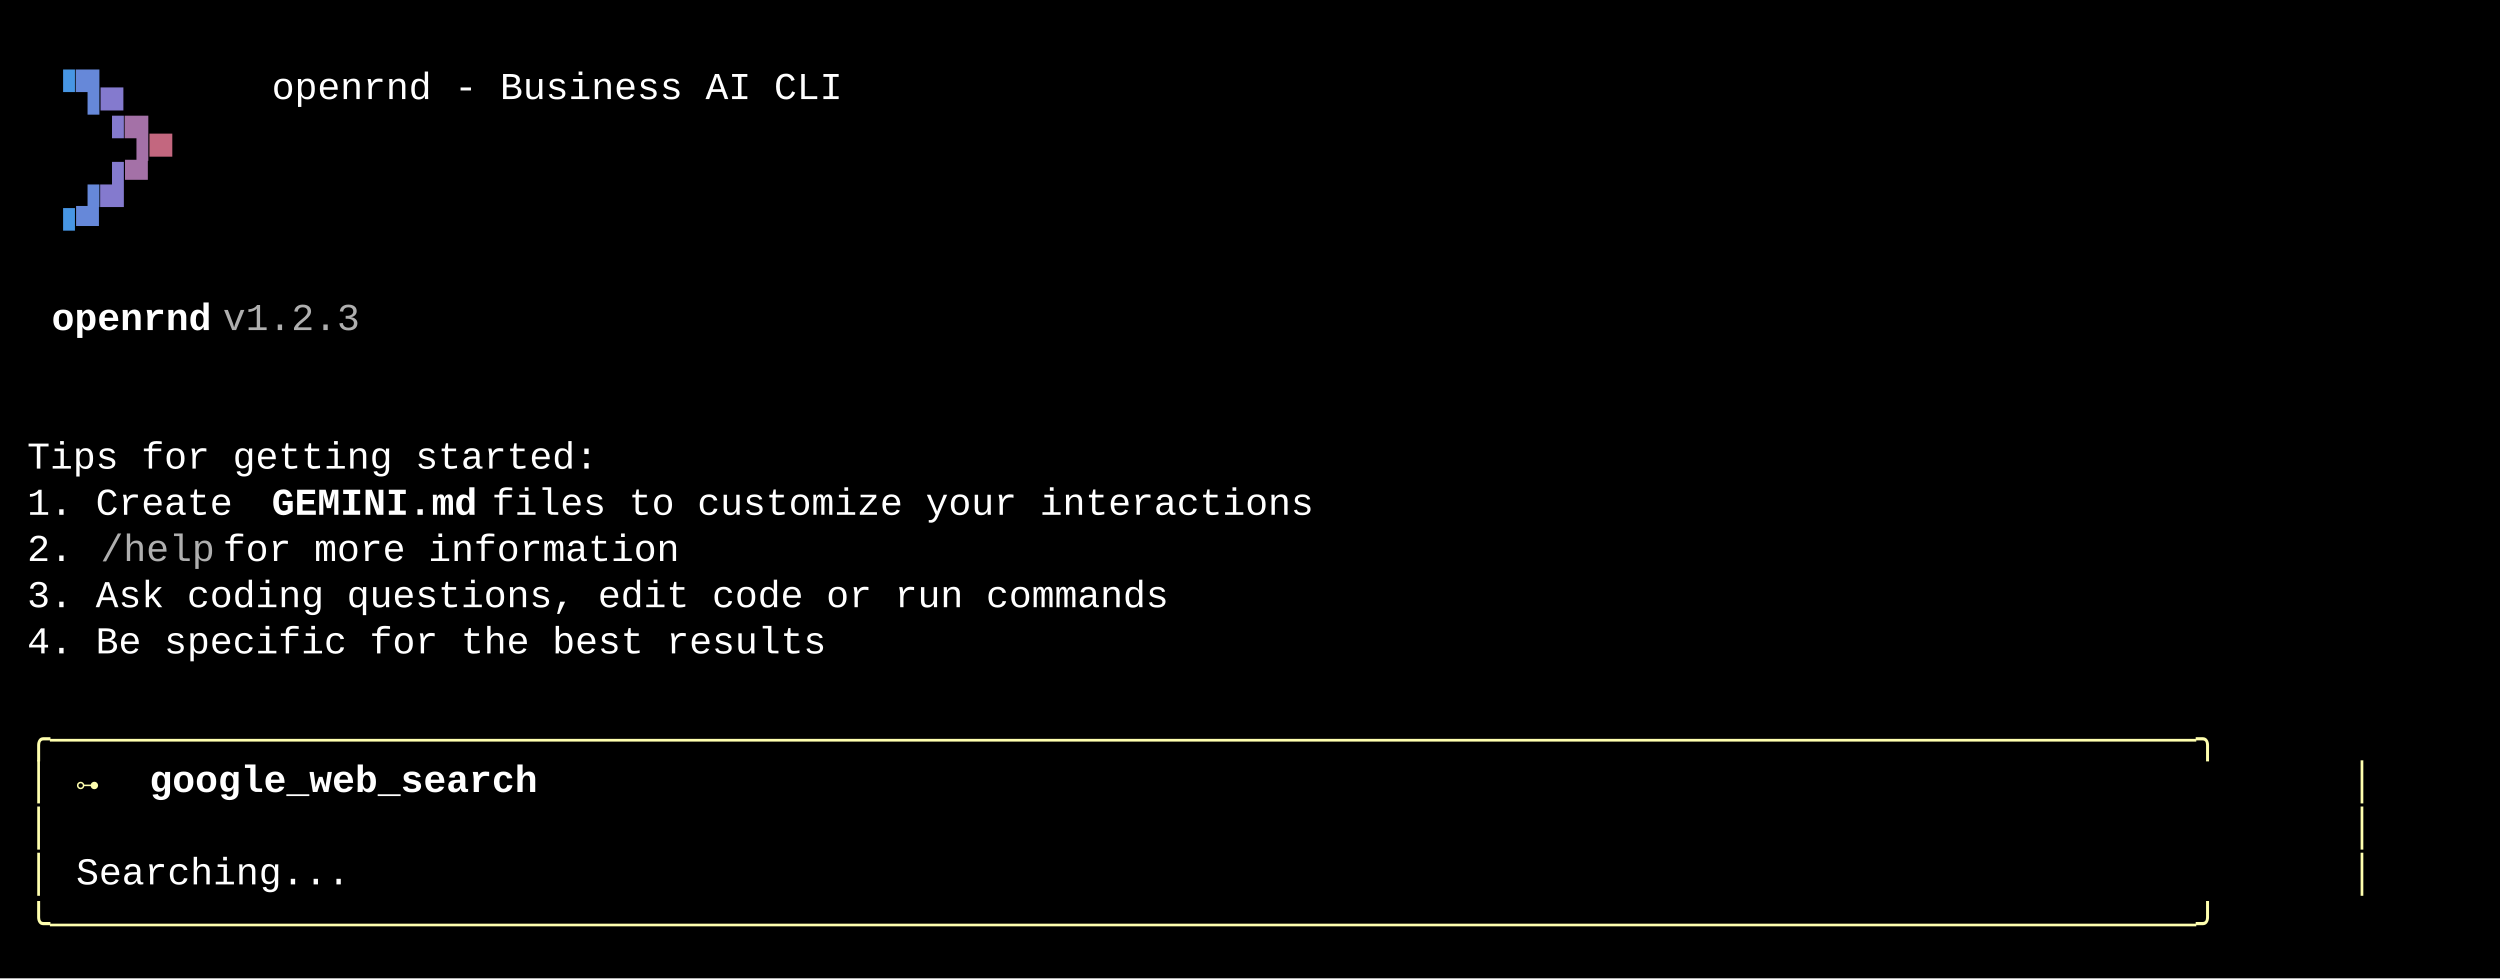
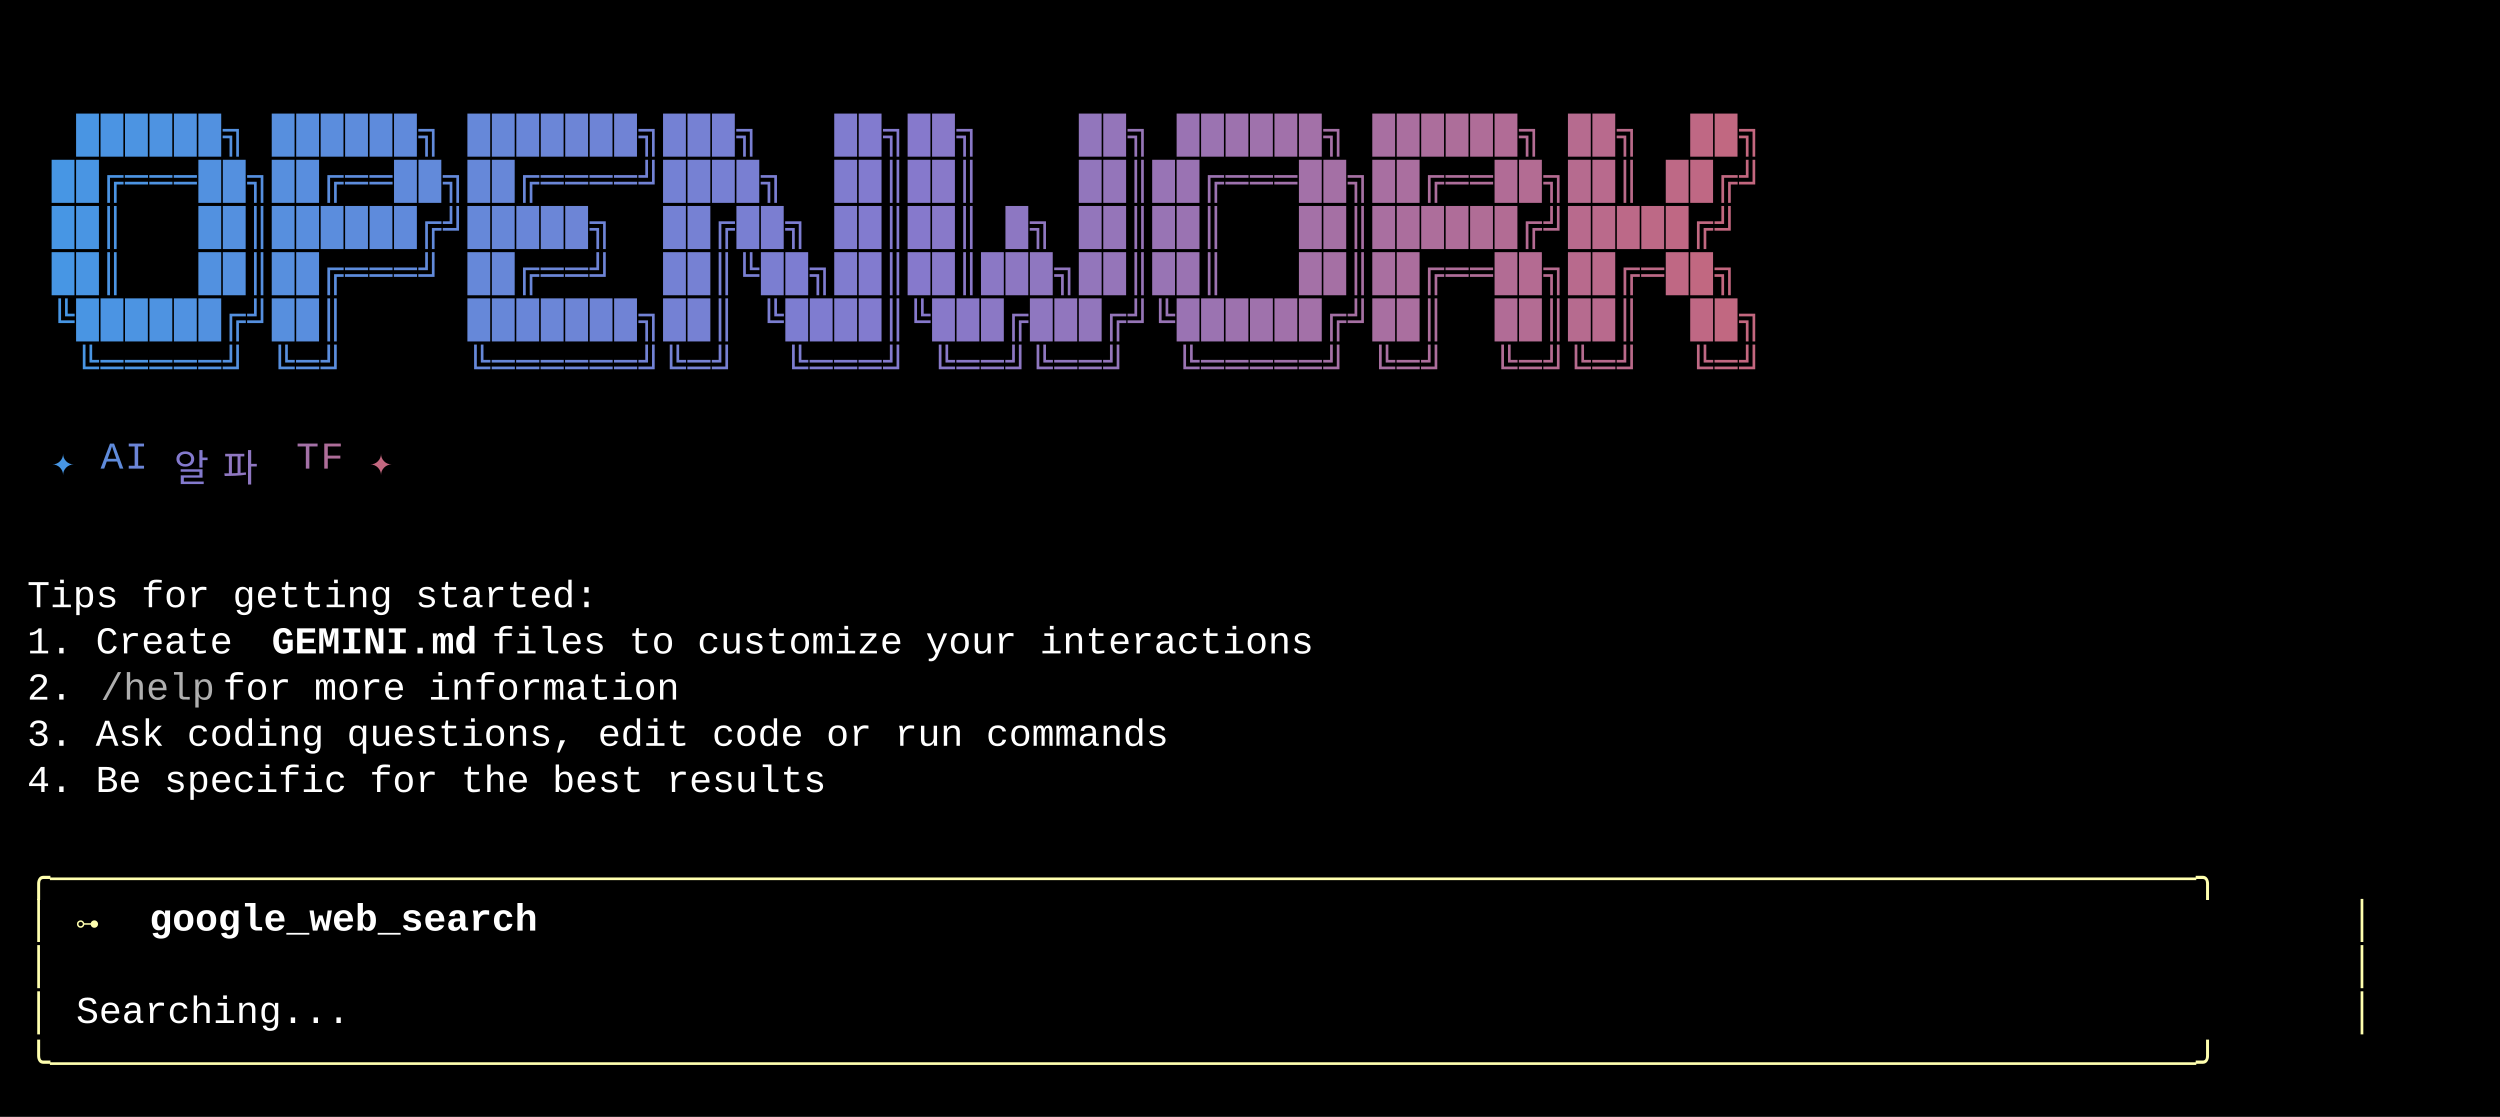
- <svg xmlns="http://www.w3.org/2000/svg" width="920" height="360" viewBox="0 0 920 360">
+ <svg xmlns="http://www.w3.org/2000/svg" width="920" height="411" viewBox="0 0 920 411">
  <style>
    text { font-family: Consolas, "Courier New", monospace; font-size: 14px; dominant-baseline: text-before-edge; white-space: pre; }
  </style>
-   <rect width="920" height="360" fill="#000000" />
+   <rect width="920" height="411" fill="#000000" />
  <g transform="translate(10, 10)">
-     <text x="9" y="19" fill="#4796e4" textLength="9" lengthAdjust="spacingAndGlyphs">▝</text>
-     <text x="18" y="19" fill="#6688d9" textLength="9" lengthAdjust="spacingAndGlyphs">▜</text>
-     <text x="27" y="19" fill="#847ace" textLength="9" lengthAdjust="spacingAndGlyphs">▄</text>
-     <text x="90" y="19" fill="#ffffff" textLength="225" lengthAdjust="spacingAndGlyphs">openrnd - Business AI CLI</text>
-     <text x="27" y="36" fill="#847ace" textLength="9" lengthAdjust="spacingAndGlyphs">▝</text>
-     <text x="36" y="36" fill="#a471a7" textLength="9" lengthAdjust="spacingAndGlyphs">▜</text>
-     <text x="45" y="36" fill="#c3677f" textLength="9" lengthAdjust="spacingAndGlyphs">▄</text>
-     <text x="18" y="53" fill="#6688d9" textLength="9" lengthAdjust="spacingAndGlyphs">▗</text>
-     <text x="27" y="53" fill="#847ace" textLength="9" lengthAdjust="spacingAndGlyphs">▟</text>
-     <text x="36" y="53" fill="#a471a7" textLength="9" lengthAdjust="spacingAndGlyphs">▀</text>
-     <text x="9" y="70" fill="#4796e4" textLength="9" lengthAdjust="spacingAndGlyphs">▝</text>
-     <text x="18" y="70" fill="#6688d9" textLength="9" lengthAdjust="spacingAndGlyphs">▀</text>
-     <text x="9" y="104" fill="#ffffff" textLength="63" lengthAdjust="spacingAndGlyphs" font-weight="bold">openrnd</text>
-     <text x="72" y="104" fill="#afafaf" textLength="63" lengthAdjust="spacingAndGlyphs"> v1.2.3</text>
-     <text x="0" y="155" fill="#ffffff" textLength="225" lengthAdjust="spacingAndGlyphs">Tips for getting started:</text>
-     <text x="0" y="172" fill="#ffffff" textLength="90" lengthAdjust="spacingAndGlyphs">1. Create </text>
-     <text x="90" y="172" fill="#ffffff" textLength="81" lengthAdjust="spacingAndGlyphs" font-weight="bold">GEMINI.md</text>
-     <text x="171" y="172" fill="#ffffff" textLength="333" lengthAdjust="spacingAndGlyphs"> files to customize your interactions</text>
-     <text x="0" y="189" fill="#ffffff" textLength="27" lengthAdjust="spacingAndGlyphs">2. </text>
-     <text x="27" y="189" fill="#afafaf" textLength="45" lengthAdjust="spacingAndGlyphs">/help</text>
-     <text x="72" y="189" fill="#ffffff" textLength="189" lengthAdjust="spacingAndGlyphs"> for more information</text>
-     <text x="0" y="206" fill="#ffffff" textLength="450" lengthAdjust="spacingAndGlyphs">3. Ask coding questions, edit code or run commands</text>
-     <text x="0" y="223" fill="#ffffff" textLength="315" lengthAdjust="spacingAndGlyphs">4. Be specific for the best results</text>
-     <text x="0" y="257" fill="#ffffaf" textLength="864" lengthAdjust="spacingAndGlyphs">╭──────────────────────────────────────────────────────────────────────────────────────────────╮</text>
-     <text x="0" y="274" fill="#ffffaf" textLength="9" lengthAdjust="spacingAndGlyphs">│</text>
-     <text x="18" y="274" fill="#ffffaf" textLength="9" lengthAdjust="spacingAndGlyphs">⊶</text>
-     <text x="45" y="274" fill="#ffffff" textLength="153" lengthAdjust="spacingAndGlyphs" font-weight="bold">google_web_search</text>
-     <text x="855" y="274" fill="#ffffaf" textLength="9" lengthAdjust="spacingAndGlyphs">│</text>
-     <text x="0" y="291" fill="#ffffaf" textLength="9" lengthAdjust="spacingAndGlyphs">│</text>
-     <text x="855" y="291" fill="#ffffaf" textLength="9" lengthAdjust="spacingAndGlyphs">│</text>
-     <text x="0" y="308" fill="#ffffaf" textLength="9" lengthAdjust="spacingAndGlyphs">│</text>
-     <text x="18" y="308" fill="#ffffff" textLength="108" lengthAdjust="spacingAndGlyphs">Searching...</text>
-     <text x="855" y="308" fill="#ffffaf" textLength="9" lengthAdjust="spacingAndGlyphs">│</text>
-     <text x="0" y="325" fill="#ffffaf" textLength="864" lengthAdjust="spacingAndGlyphs">╰──────────────────────────────────────────────────────────────────────────────────────────────╯</text>
+     <text x="18" y="36" fill="#4995e3" textLength="9" lengthAdjust="spacingAndGlyphs">█</text>
+     <text x="27" y="36" fill="#4b94e3" textLength="9" lengthAdjust="spacingAndGlyphs">█</text>
+     <text x="36" y="36" fill="#4c94e2" textLength="9" lengthAdjust="spacingAndGlyphs">█</text>
+     <text x="45" y="36" fill="#4e93e1" textLength="9" lengthAdjust="spacingAndGlyphs">█</text>
+     <text x="54" y="36" fill="#5092e1" textLength="9" lengthAdjust="spacingAndGlyphs">█</text>
+     <text x="63" y="36" fill="#5291e0" textLength="9" lengthAdjust="spacingAndGlyphs">█</text>
+     <text x="72" y="36" fill="#5490df" textLength="9" lengthAdjust="spacingAndGlyphs">╗</text>
+     <text x="90" y="36" fill="#578fde" textLength="9" lengthAdjust="spacingAndGlyphs">█</text>
+     <text x="99" y="36" fill="#598ede" textLength="9" lengthAdjust="spacingAndGlyphs">█</text>
+     <text x="108" y="36" fill="#5b8ddd" textLength="9" lengthAdjust="spacingAndGlyphs">█</text>
+     <text x="117" y="36" fill="#5d8cdc" textLength="9" lengthAdjust="spacingAndGlyphs">█</text>
+     <text x="126" y="36" fill="#5e8bdc" textLength="9" lengthAdjust="spacingAndGlyphs">█</text>
+     <text x="135" y="36" fill="#608adb" textLength="9" lengthAdjust="spacingAndGlyphs">█</text>
+     <text x="144" y="36" fill="#628ada" textLength="9" lengthAdjust="spacingAndGlyphs">╗</text>
+     <text x="162" y="36" fill="#6688d9" textLength="9" lengthAdjust="spacingAndGlyphs">█</text>
+     <text x="171" y="36" fill="#6787d8" textLength="9" lengthAdjust="spacingAndGlyphs">█</text>
+     <text x="180" y="36" fill="#6986d8" textLength="9" lengthAdjust="spacingAndGlyphs">█</text>
+     <text x="189" y="36" fill="#6b86d7" textLength="9" lengthAdjust="spacingAndGlyphs">█</text>
+     <text x="198" y="36" fill="#6d85d6" textLength="9" lengthAdjust="spacingAndGlyphs">█</text>
+     <text x="207" y="36" fill="#6e84d6" textLength="9" lengthAdjust="spacingAndGlyphs">█</text>
+     <text x="216" y="36" fill="#7083d5" textLength="9" lengthAdjust="spacingAndGlyphs">█</text>
+     <text x="225" y="36" fill="#7282d4" textLength="9" lengthAdjust="spacingAndGlyphs">╗</text>
+     <text x="234" y="36" fill="#7481d4" textLength="9" lengthAdjust="spacingAndGlyphs">█</text>
+     <text x="243" y="36" fill="#7681d3" textLength="9" lengthAdjust="spacingAndGlyphs">█</text>
+     <text x="252" y="36" fill="#7780d3" textLength="9" lengthAdjust="spacingAndGlyphs">█</text>
+     <text x="261" y="36" fill="#797fd2" textLength="9" lengthAdjust="spacingAndGlyphs">╗</text>
+     <text x="297" y="36" fill="#807ccf" textLength="9" lengthAdjust="spacingAndGlyphs">█</text>
+     <text x="306" y="36" fill="#827bcf" textLength="9" lengthAdjust="spacingAndGlyphs">█</text>
+     <text x="315" y="36" fill="#847ace" textLength="9" lengthAdjust="spacingAndGlyphs">╗</text>
+     <text x="324" y="36" fill="#8679cc" textLength="9" lengthAdjust="spacingAndGlyphs">█</text>
+     <text x="333" y="36" fill="#8879c9" textLength="9" lengthAdjust="spacingAndGlyphs">█</text>
+     <text x="342" y="36" fill="#8978c7" textLength="9" lengthAdjust="spacingAndGlyphs">╗</text>
+     <text x="387" y="36" fill="#9276bc" textLength="9" lengthAdjust="spacingAndGlyphs">█</text>
+     <text x="396" y="36" fill="#9475ba" textLength="9" lengthAdjust="spacingAndGlyphs">█</text>
+     <text x="405" y="36" fill="#9675b7" textLength="9" lengthAdjust="spacingAndGlyphs">╗</text>
+     <text x="423" y="36" fill="#9a73b3" textLength="9" lengthAdjust="spacingAndGlyphs">█</text>
+     <text x="432" y="36" fill="#9b73b1" textLength="9" lengthAdjust="spacingAndGlyphs">█</text>
+     <text x="441" y="36" fill="#9d72ae" textLength="9" lengthAdjust="spacingAndGlyphs">█</text>
+     <text x="450" y="36" fill="#9f72ac" textLength="9" lengthAdjust="spacingAndGlyphs">█</text>
+     <text x="459" y="36" fill="#a171aa" textLength="9" lengthAdjust="spacingAndGlyphs">█</text>
+     <text x="468" y="36" fill="#a371a8" textLength="9" lengthAdjust="spacingAndGlyphs">█</text>
+     <text x="477" y="36" fill="#a470a5" textLength="9" lengthAdjust="spacingAndGlyphs">╗</text>
+     <text x="495" y="36" fill="#a86fa1" textLength="9" lengthAdjust="spacingAndGlyphs">█</text>
+     <text x="504" y="36" fill="#aa6f9f" textLength="9" lengthAdjust="spacingAndGlyphs">█</text>
+     <text x="513" y="36" fill="#ac6e9c" textLength="9" lengthAdjust="spacingAndGlyphs">█</text>
+     <text x="522" y="36" fill="#ad6e9a" textLength="9" lengthAdjust="spacingAndGlyphs">█</text>
+     <text x="531" y="36" fill="#af6d98" textLength="9" lengthAdjust="spacingAndGlyphs">█</text>
+     <text x="540" y="36" fill="#b16c96" textLength="9" lengthAdjust="spacingAndGlyphs">█</text>
+     <text x="549" y="36" fill="#b36c93" textLength="9" lengthAdjust="spacingAndGlyphs">╗</text>
+     <text x="567" y="36" fill="#b66b8f" textLength="9" lengthAdjust="spacingAndGlyphs">█</text>
+     <text x="576" y="36" fill="#b86a8d" textLength="9" lengthAdjust="spacingAndGlyphs">█</text>
+     <text x="585" y="36" fill="#ba6a8a" textLength="9" lengthAdjust="spacingAndGlyphs">╗</text>
+     <text x="612" y="36" fill="#bf6884" textLength="9" lengthAdjust="spacingAndGlyphs">█</text>
+     <text x="621" y="36" fill="#c16881" textLength="9" lengthAdjust="spacingAndGlyphs">█</text>
+     <text x="630" y="36" fill="#c3677f" textLength="9" lengthAdjust="spacingAndGlyphs">╗</text>
+     <text x="9" y="53" fill="#4796e4" textLength="9" lengthAdjust="spacingAndGlyphs">█</text>
+     <text x="18" y="53" fill="#4995e3" textLength="9" lengthAdjust="spacingAndGlyphs">█</text>
+     <text x="27" y="53" fill="#4b94e3" textLength="9" lengthAdjust="spacingAndGlyphs">╔</text>
+     <text x="36" y="53" fill="#4c94e2" textLength="9" lengthAdjust="spacingAndGlyphs">═</text>
+     <text x="45" y="53" fill="#4e93e1" textLength="9" lengthAdjust="spacingAndGlyphs">═</text>
+     <text x="54" y="53" fill="#5092e1" textLength="9" lengthAdjust="spacingAndGlyphs">═</text>
+     <text x="63" y="53" fill="#5291e0" textLength="9" lengthAdjust="spacingAndGlyphs">█</text>
+     <text x="72" y="53" fill="#5490df" textLength="9" lengthAdjust="spacingAndGlyphs">█</text>
+     <text x="81" y="53" fill="#558fdf" textLength="9" lengthAdjust="spacingAndGlyphs">╗</text>
+     <text x="90" y="53" fill="#578fde" textLength="9" lengthAdjust="spacingAndGlyphs">█</text>
+     <text x="99" y="53" fill="#598ede" textLength="9" lengthAdjust="spacingAndGlyphs">█</text>
+     <text x="108" y="53" fill="#5b8ddd" textLength="9" lengthAdjust="spacingAndGlyphs">╔</text>
+     <text x="117" y="53" fill="#5d8cdc" textLength="9" lengthAdjust="spacingAndGlyphs">═</text>
+     <text x="126" y="53" fill="#5e8bdc" textLength="9" lengthAdjust="spacingAndGlyphs">═</text>
+     <text x="135" y="53" fill="#608adb" textLength="9" lengthAdjust="spacingAndGlyphs">█</text>
+     <text x="144" y="53" fill="#628ada" textLength="9" lengthAdjust="spacingAndGlyphs">█</text>
+     <text x="153" y="53" fill="#6489da" textLength="9" lengthAdjust="spacingAndGlyphs">╗</text>
+     <text x="162" y="53" fill="#6688d9" textLength="9" lengthAdjust="spacingAndGlyphs">█</text>
+     <text x="171" y="53" fill="#6787d8" textLength="9" lengthAdjust="spacingAndGlyphs">█</text>
+     <text x="180" y="53" fill="#6986d8" textLength="9" lengthAdjust="spacingAndGlyphs">╔</text>
+     <text x="189" y="53" fill="#6b86d7" textLength="9" lengthAdjust="spacingAndGlyphs">═</text>
+     <text x="198" y="53" fill="#6d85d6" textLength="9" lengthAdjust="spacingAndGlyphs">═</text>
+     <text x="207" y="53" fill="#6e84d6" textLength="9" lengthAdjust="spacingAndGlyphs">═</text>
+     <text x="216" y="53" fill="#7083d5" textLength="9" lengthAdjust="spacingAndGlyphs">═</text>
+     <text x="225" y="53" fill="#7282d4" textLength="9" lengthAdjust="spacingAndGlyphs">╝</text>
+     <text x="234" y="53" fill="#7481d4" textLength="9" lengthAdjust="spacingAndGlyphs">█</text>
+     <text x="243" y="53" fill="#7681d3" textLength="9" lengthAdjust="spacingAndGlyphs">█</text>
+     <text x="252" y="53" fill="#7780d3" textLength="9" lengthAdjust="spacingAndGlyphs">█</text>
+     <text x="261" y="53" fill="#797fd2" textLength="9" lengthAdjust="spacingAndGlyphs">█</text>
+     <text x="270" y="53" fill="#7b7ed1" textLength="9" lengthAdjust="spacingAndGlyphs">╗</text>
+     <text x="297" y="53" fill="#807ccf" textLength="9" lengthAdjust="spacingAndGlyphs">█</text>
+     <text x="306" y="53" fill="#827bcf" textLength="9" lengthAdjust="spacingAndGlyphs">█</text>
+     <text x="315" y="53" fill="#847ace" textLength="9" lengthAdjust="spacingAndGlyphs">║</text>
+     <text x="324" y="53" fill="#8679cc" textLength="9" lengthAdjust="spacingAndGlyphs">█</text>
+     <text x="333" y="53" fill="#8879c9" textLength="9" lengthAdjust="spacingAndGlyphs">█</text>
+     <text x="342" y="53" fill="#8978c7" textLength="9" lengthAdjust="spacingAndGlyphs">║</text>
+     <text x="387" y="53" fill="#9276bc" textLength="9" lengthAdjust="spacingAndGlyphs">█</text>
+     <text x="396" y="53" fill="#9475ba" textLength="9" lengthAdjust="spacingAndGlyphs">█</text>
+     <text x="405" y="53" fill="#9675b7" textLength="9" lengthAdjust="spacingAndGlyphs">║</text>
+     <text x="414" y="53" fill="#9874b5" textLength="9" lengthAdjust="spacingAndGlyphs">█</text>
+     <text x="423" y="53" fill="#9a73b3" textLength="9" lengthAdjust="spacingAndGlyphs">█</text>
+     <text x="432" y="53" fill="#9b73b1" textLength="9" lengthAdjust="spacingAndGlyphs">╔</text>
+     <text x="441" y="53" fill="#9d72ae" textLength="9" lengthAdjust="spacingAndGlyphs">═</text>
+     <text x="450" y="53" fill="#9f72ac" textLength="9" lengthAdjust="spacingAndGlyphs">═</text>
+     <text x="459" y="53" fill="#a171aa" textLength="9" lengthAdjust="spacingAndGlyphs">═</text>
+     <text x="468" y="53" fill="#a371a8" textLength="9" lengthAdjust="spacingAndGlyphs">█</text>
+     <text x="477" y="53" fill="#a470a5" textLength="9" lengthAdjust="spacingAndGlyphs">█</text>
+     <text x="486" y="53" fill="#a670a3" textLength="9" lengthAdjust="spacingAndGlyphs">╗</text>
+     <text x="495" y="53" fill="#a86fa1" textLength="9" lengthAdjust="spacingAndGlyphs">█</text>
+     <text x="504" y="53" fill="#aa6f9f" textLength="9" lengthAdjust="spacingAndGlyphs">█</text>
+     <text x="513" y="53" fill="#ac6e9c" textLength="9" lengthAdjust="spacingAndGlyphs">╔</text>
+     <text x="522" y="53" fill="#ad6e9a" textLength="9" lengthAdjust="spacingAndGlyphs">═</text>
+     <text x="531" y="53" fill="#af6d98" textLength="9" lengthAdjust="spacingAndGlyphs">═</text>
+     <text x="540" y="53" fill="#b16c96" textLength="9" lengthAdjust="spacingAndGlyphs">█</text>
+     <text x="549" y="53" fill="#b36c93" textLength="9" lengthAdjust="spacingAndGlyphs">█</text>
+     <text x="558" y="53" fill="#b56b91" textLength="9" lengthAdjust="spacingAndGlyphs">╗</text>
+     <text x="567" y="53" fill="#b66b8f" textLength="9" lengthAdjust="spacingAndGlyphs">█</text>
+     <text x="576" y="53" fill="#b86a8d" textLength="9" lengthAdjust="spacingAndGlyphs">█</text>
+     <text x="585" y="53" fill="#ba6a8a" textLength="9" lengthAdjust="spacingAndGlyphs">║</text>
+     <text x="603" y="53" fill="#be6986" textLength="9" lengthAdjust="spacingAndGlyphs">█</text>
+     <text x="612" y="53" fill="#bf6884" textLength="9" lengthAdjust="spacingAndGlyphs">█</text>
+     <text x="621" y="53" fill="#c16881" textLength="9" lengthAdjust="spacingAndGlyphs">╔</text>
+     <text x="630" y="53" fill="#c3677f" textLength="9" lengthAdjust="spacingAndGlyphs">╝</text>
+     <text x="9" y="70" fill="#4796e4" textLength="9" lengthAdjust="spacingAndGlyphs">█</text>
+     <text x="18" y="70" fill="#4995e3" textLength="9" lengthAdjust="spacingAndGlyphs">█</text>
+     <text x="27" y="70" fill="#4b94e3" textLength="9" lengthAdjust="spacingAndGlyphs">║</text>
+     <text x="63" y="70" fill="#5291e0" textLength="9" lengthAdjust="spacingAndGlyphs">█</text>
+     <text x="72" y="70" fill="#5490df" textLength="9" lengthAdjust="spacingAndGlyphs">█</text>
+     <text x="81" y="70" fill="#558fdf" textLength="9" lengthAdjust="spacingAndGlyphs">║</text>
+     <text x="90" y="70" fill="#578fde" textLength="9" lengthAdjust="spacingAndGlyphs">█</text>
+     <text x="99" y="70" fill="#598ede" textLength="9" lengthAdjust="spacingAndGlyphs">█</text>
+     <text x="108" y="70" fill="#5b8ddd" textLength="9" lengthAdjust="spacingAndGlyphs">█</text>
+     <text x="117" y="70" fill="#5d8cdc" textLength="9" lengthAdjust="spacingAndGlyphs">█</text>
+     <text x="126" y="70" fill="#5e8bdc" textLength="9" lengthAdjust="spacingAndGlyphs">█</text>
+     <text x="135" y="70" fill="#608adb" textLength="9" lengthAdjust="spacingAndGlyphs">█</text>
+     <text x="144" y="70" fill="#628ada" textLength="9" lengthAdjust="spacingAndGlyphs">╔</text>
+     <text x="153" y="70" fill="#6489da" textLength="9" lengthAdjust="spacingAndGlyphs">╝</text>
+     <text x="162" y="70" fill="#6688d9" textLength="9" lengthAdjust="spacingAndGlyphs">█</text>
+     <text x="171" y="70" fill="#6787d8" textLength="9" lengthAdjust="spacingAndGlyphs">█</text>
+     <text x="180" y="70" fill="#6986d8" textLength="9" lengthAdjust="spacingAndGlyphs">█</text>
+     <text x="189" y="70" fill="#6b86d7" textLength="9" lengthAdjust="spacingAndGlyphs">█</text>
+     <text x="198" y="70" fill="#6d85d6" textLength="9" lengthAdjust="spacingAndGlyphs">█</text>
+     <text x="207" y="70" fill="#6e84d6" textLength="9" lengthAdjust="spacingAndGlyphs">╗</text>
+     <text x="234" y="70" fill="#7481d4" textLength="9" lengthAdjust="spacingAndGlyphs">█</text>
+     <text x="243" y="70" fill="#7681d3" textLength="9" lengthAdjust="spacingAndGlyphs">█</text>
+     <text x="252" y="70" fill="#7780d3" textLength="9" lengthAdjust="spacingAndGlyphs">╔</text>
+     <text x="261" y="70" fill="#797fd2" textLength="9" lengthAdjust="spacingAndGlyphs">█</text>
+     <text x="270" y="70" fill="#7b7ed1" textLength="9" lengthAdjust="spacingAndGlyphs">█</text>
+     <text x="279" y="70" fill="#7d7dd1" textLength="9" lengthAdjust="spacingAndGlyphs">╗</text>
+     <text x="297" y="70" fill="#807ccf" textLength="9" lengthAdjust="spacingAndGlyphs">█</text>
+     <text x="306" y="70" fill="#827bcf" textLength="9" lengthAdjust="spacingAndGlyphs">█</text>
+     <text x="315" y="70" fill="#847ace" textLength="9" lengthAdjust="spacingAndGlyphs">║</text>
+     <text x="324" y="70" fill="#8679cc" textLength="9" lengthAdjust="spacingAndGlyphs">█</text>
+     <text x="333" y="70" fill="#8879c9" textLength="9" lengthAdjust="spacingAndGlyphs">█</text>
+     <text x="342" y="70" fill="#8a78c7" textLength="9" lengthAdjust="spacingAndGlyphs">║</text>
+     <text x="360" y="70" fill="#8d77c2" textLength="9" lengthAdjust="spacingAndGlyphs">█</text>
+     <text x="369" y="70" fill="#8f77c0" textLength="9" lengthAdjust="spacingAndGlyphs">╗</text>
+     <text x="387" y="70" fill="#9376bb" textLength="9" lengthAdjust="spacingAndGlyphs">█</text>
+     <text x="396" y="70" fill="#9575b9" textLength="9" lengthAdjust="spacingAndGlyphs">█</text>
+     <text x="405" y="70" fill="#9774b7" textLength="9" lengthAdjust="spacingAndGlyphs">║</text>
+     <text x="414" y="70" fill="#9874b4" textLength="9" lengthAdjust="spacingAndGlyphs">█</text>
+     <text x="423" y="70" fill="#9a73b2" textLength="9" lengthAdjust="spacingAndGlyphs">█</text>
+     <text x="432" y="70" fill="#9c73b0" textLength="9" lengthAdjust="spacingAndGlyphs">║</text>
+     <text x="468" y="70" fill="#a471a7" textLength="9" lengthAdjust="spacingAndGlyphs">█</text>
+     <text x="477" y="70" fill="#a570a4" textLength="9" lengthAdjust="spacingAndGlyphs">█</text>
+     <text x="486" y="70" fill="#a76fa2" textLength="9" lengthAdjust="spacingAndGlyphs">║</text>
+     <text x="495" y="70" fill="#a96fa0" textLength="9" lengthAdjust="spacingAndGlyphs">█</text>
+     <text x="504" y="70" fill="#ab6e9d" textLength="9" lengthAdjust="spacingAndGlyphs">█</text>
+     <text x="513" y="70" fill="#ad6e9b" textLength="9" lengthAdjust="spacingAndGlyphs">█</text>
+     <text x="522" y="70" fill="#af6d99" textLength="9" lengthAdjust="spacingAndGlyphs">█</text>
+     <text x="531" y="70" fill="#b06d96" textLength="9" lengthAdjust="spacingAndGlyphs">█</text>
+     <text x="540" y="70" fill="#b26c94" textLength="9" lengthAdjust="spacingAndGlyphs">█</text>
+     <text x="549" y="70" fill="#b46b92" textLength="9" lengthAdjust="spacingAndGlyphs">╔</text>
+     <text x="558" y="70" fill="#b66b8f" textLength="9" lengthAdjust="spacingAndGlyphs">╝</text>
+     <text x="567" y="70" fill="#b86a8d" textLength="9" lengthAdjust="spacingAndGlyphs">█</text>
+     <text x="576" y="70" fill="#ba6a8b" textLength="9" lengthAdjust="spacingAndGlyphs">█</text>
+     <text x="585" y="70" fill="#bc6988" textLength="9" lengthAdjust="spacingAndGlyphs">█</text>
+     <text x="594" y="70" fill="#bd6986" textLength="9" lengthAdjust="spacingAndGlyphs">█</text>
+     <text x="603" y="70" fill="#bf6884" textLength="9" lengthAdjust="spacingAndGlyphs">█</text>
+     <text x="612" y="70" fill="#c16881" textLength="9" lengthAdjust="spacingAndGlyphs">╔</text>
+     <text x="621" y="70" fill="#c3677f" textLength="9" lengthAdjust="spacingAndGlyphs">╝</text>
+     <text x="9" y="87" fill="#4796e4" textLength="9" lengthAdjust="spacingAndGlyphs">█</text>
+     <text x="18" y="87" fill="#4995e3" textLength="9" lengthAdjust="spacingAndGlyphs">█</text>
+     <text x="27" y="87" fill="#4b94e3" textLength="9" lengthAdjust="spacingAndGlyphs">║</text>
+     <text x="63" y="87" fill="#5291e0" textLength="9" lengthAdjust="spacingAndGlyphs">█</text>
+     <text x="72" y="87" fill="#5490df" textLength="9" lengthAdjust="spacingAndGlyphs">█</text>
+     <text x="81" y="87" fill="#558fdf" textLength="9" lengthAdjust="spacingAndGlyphs">║</text>
+     <text x="90" y="87" fill="#578fde" textLength="9" lengthAdjust="spacingAndGlyphs">█</text>
+     <text x="99" y="87" fill="#598ede" textLength="9" lengthAdjust="spacingAndGlyphs">█</text>
+     <text x="108" y="87" fill="#5b8ddd" textLength="9" lengthAdjust="spacingAndGlyphs">╔</text>
+     <text x="117" y="87" fill="#5d8cdc" textLength="9" lengthAdjust="spacingAndGlyphs">═</text>
+     <text x="126" y="87" fill="#5e8bdc" textLength="9" lengthAdjust="spacingAndGlyphs">═</text>
+     <text x="135" y="87" fill="#608adb" textLength="9" lengthAdjust="spacingAndGlyphs">═</text>
+     <text x="144" y="87" fill="#628ada" textLength="9" lengthAdjust="spacingAndGlyphs">╝</text>
+     <text x="162" y="87" fill="#6688d9" textLength="9" lengthAdjust="spacingAndGlyphs">█</text>
+     <text x="171" y="87" fill="#6787d8" textLength="9" lengthAdjust="spacingAndGlyphs">█</text>
+     <text x="180" y="87" fill="#6986d8" textLength="9" lengthAdjust="spacingAndGlyphs">╔</text>
+     <text x="189" y="87" fill="#6b86d7" textLength="9" lengthAdjust="spacingAndGlyphs">═</text>
+     <text x="198" y="87" fill="#6d85d6" textLength="9" lengthAdjust="spacingAndGlyphs">═</text>
+     <text x="207" y="87" fill="#6e84d6" textLength="9" lengthAdjust="spacingAndGlyphs">╝</text>
+     <text x="234" y="87" fill="#7481d4" textLength="9" lengthAdjust="spacingAndGlyphs">█</text>
+     <text x="243" y="87" fill="#7681d3" textLength="9" lengthAdjust="spacingAndGlyphs">█</text>
+     <text x="252" y="87" fill="#7780d3" textLength="9" lengthAdjust="spacingAndGlyphs">║</text>
+     <text x="261" y="87" fill="#797fd2" textLength="9" lengthAdjust="spacingAndGlyphs">╚</text>
+     <text x="270" y="87" fill="#7b7ed1" textLength="9" lengthAdjust="spacingAndGlyphs">█</text>
+     <text x="279" y="87" fill="#7d7dd1" textLength="9" lengthAdjust="spacingAndGlyphs">█</text>
+     <text x="288" y="87" fill="#7f7cd0" textLength="9" lengthAdjust="spacingAndGlyphs">╗</text>
+     <text x="297" y="87" fill="#807ccf" textLength="9" lengthAdjust="spacingAndGlyphs">█</text>
+     <text x="306" y="87" fill="#827bcf" textLength="9" lengthAdjust="spacingAndGlyphs">█</text>
+     <text x="315" y="87" fill="#847ace" textLength="9" lengthAdjust="spacingAndGlyphs">║</text>
+     <text x="324" y="87" fill="#8679cc" textLength="9" lengthAdjust="spacingAndGlyphs">█</text>
+     <text x="333" y="87" fill="#8879c9" textLength="9" lengthAdjust="spacingAndGlyphs">█</text>
+     <text x="342" y="87" fill="#8a78c7" textLength="9" lengthAdjust="spacingAndGlyphs">║</text>
+     <text x="351" y="87" fill="#8b78c5" textLength="9" lengthAdjust="spacingAndGlyphs">█</text>
+     <text x="360" y="87" fill="#8d77c2" textLength="9" lengthAdjust="spacingAndGlyphs">█</text>
+     <text x="369" y="87" fill="#8f77c0" textLength="9" lengthAdjust="spacingAndGlyphs">█</text>
+     <text x="378" y="87" fill="#9176be" textLength="9" lengthAdjust="spacingAndGlyphs">╗</text>
+     <text x="387" y="87" fill="#9376bb" textLength="9" lengthAdjust="spacingAndGlyphs">█</text>
+     <text x="396" y="87" fill="#9575b9" textLength="9" lengthAdjust="spacingAndGlyphs">█</text>
+     <text x="405" y="87" fill="#9774b7" textLength="9" lengthAdjust="spacingAndGlyphs">║</text>
+     <text x="414" y="87" fill="#9874b4" textLength="9" lengthAdjust="spacingAndGlyphs">█</text>
+     <text x="423" y="87" fill="#9a73b2" textLength="9" lengthAdjust="spacingAndGlyphs">█</text>
+     <text x="432" y="87" fill="#9c73b0" textLength="9" lengthAdjust="spacingAndGlyphs">║</text>
+     <text x="468" y="87" fill="#a471a7" textLength="9" lengthAdjust="spacingAndGlyphs">█</text>
+     <text x="477" y="87" fill="#a570a4" textLength="9" lengthAdjust="spacingAndGlyphs">█</text>
+     <text x="486" y="87" fill="#a76fa2" textLength="9" lengthAdjust="spacingAndGlyphs">║</text>
+     <text x="495" y="87" fill="#a96fa0" textLength="9" lengthAdjust="spacingAndGlyphs">█</text>
+     <text x="504" y="87" fill="#ab6e9d" textLength="9" lengthAdjust="spacingAndGlyphs">█</text>
+     <text x="513" y="87" fill="#ad6e9b" textLength="9" lengthAdjust="spacingAndGlyphs">╔</text>
+     <text x="522" y="87" fill="#af6d99" textLength="9" lengthAdjust="spacingAndGlyphs">═</text>
+     <text x="531" y="87" fill="#b06d96" textLength="9" lengthAdjust="spacingAndGlyphs">═</text>
+     <text x="540" y="87" fill="#b26c94" textLength="9" lengthAdjust="spacingAndGlyphs">█</text>
+     <text x="549" y="87" fill="#b46b92" textLength="9" lengthAdjust="spacingAndGlyphs">█</text>
+     <text x="558" y="87" fill="#b66b8f" textLength="9" lengthAdjust="spacingAndGlyphs">╗</text>
+     <text x="567" y="87" fill="#b86a8d" textLength="9" lengthAdjust="spacingAndGlyphs">█</text>
+     <text x="576" y="87" fill="#ba6a8b" textLength="9" lengthAdjust="spacingAndGlyphs">█</text>
+     <text x="585" y="87" fill="#bc6988" textLength="9" lengthAdjust="spacingAndGlyphs">╔</text>
+     <text x="594" y="87" fill="#bd6986" textLength="9" lengthAdjust="spacingAndGlyphs">═</text>
+     <text x="603" y="87" fill="#bf6884" textLength="9" lengthAdjust="spacingAndGlyphs">█</text>
+     <text x="612" y="87" fill="#c16881" textLength="9" lengthAdjust="spacingAndGlyphs">█</text>
+     <text x="621" y="87" fill="#c3677f" textLength="9" lengthAdjust="spacingAndGlyphs">╗</text>
+     <text x="9" y="104" fill="#4796e4" textLength="9" lengthAdjust="spacingAndGlyphs">╚</text>
+     <text x="18" y="104" fill="#4995e3" textLength="9" lengthAdjust="spacingAndGlyphs">█</text>
+     <text x="27" y="104" fill="#4b94e3" textLength="9" lengthAdjust="spacingAndGlyphs">█</text>
+     <text x="36" y="104" fill="#4c94e2" textLength="9" lengthAdjust="spacingAndGlyphs">█</text>
+     <text x="45" y="104" fill="#4e93e1" textLength="9" lengthAdjust="spacingAndGlyphs">█</text>
+     <text x="54" y="104" fill="#5092e1" textLength="9" lengthAdjust="spacingAndGlyphs">█</text>
+     <text x="63" y="104" fill="#5291e0" textLength="9" lengthAdjust="spacingAndGlyphs">█</text>
+     <text x="72" y="104" fill="#5490df" textLength="9" lengthAdjust="spacingAndGlyphs">╔</text>
+     <text x="81" y="104" fill="#558fdf" textLength="9" lengthAdjust="spacingAndGlyphs">╝</text>
+     <text x="90" y="104" fill="#578fde" textLength="9" lengthAdjust="spacingAndGlyphs">█</text>
+     <text x="99" y="104" fill="#598ede" textLength="9" lengthAdjust="spacingAndGlyphs">█</text>
+     <text x="108" y="104" fill="#5b8ddd" textLength="9" lengthAdjust="spacingAndGlyphs">║</text>
+     <text x="162" y="104" fill="#6688d9" textLength="9" lengthAdjust="spacingAndGlyphs">█</text>
+     <text x="171" y="104" fill="#6787d8" textLength="9" lengthAdjust="spacingAndGlyphs">█</text>
+     <text x="180" y="104" fill="#6986d8" textLength="9" lengthAdjust="spacingAndGlyphs">█</text>
+     <text x="189" y="104" fill="#6b86d7" textLength="9" lengthAdjust="spacingAndGlyphs">█</text>
+     <text x="198" y="104" fill="#6d85d6" textLength="9" lengthAdjust="spacingAndGlyphs">█</text>
+     <text x="207" y="104" fill="#6e84d6" textLength="9" lengthAdjust="spacingAndGlyphs">█</text>
+     <text x="216" y="104" fill="#7083d5" textLength="9" lengthAdjust="spacingAndGlyphs">█</text>
+     <text x="225" y="104" fill="#7282d4" textLength="9" lengthAdjust="spacingAndGlyphs">╗</text>
+     <text x="234" y="104" fill="#7481d4" textLength="9" lengthAdjust="spacingAndGlyphs">█</text>
+     <text x="243" y="104" fill="#7681d3" textLength="9" lengthAdjust="spacingAndGlyphs">█</text>
+     <text x="252" y="104" fill="#7780d3" textLength="9" lengthAdjust="spacingAndGlyphs">║</text>
+     <text x="270" y="104" fill="#7b7ed1" textLength="9" lengthAdjust="spacingAndGlyphs">╚</text>
+     <text x="279" y="104" fill="#7d7dd1" textLength="9" lengthAdjust="spacingAndGlyphs">█</text>
+     <text x="288" y="104" fill="#7f7cd0" textLength="9" lengthAdjust="spacingAndGlyphs">█</text>
+     <text x="297" y="104" fill="#807ccf" textLength="9" lengthAdjust="spacingAndGlyphs">█</text>
+     <text x="306" y="104" fill="#827bcf" textLength="9" lengthAdjust="spacingAndGlyphs">█</text>
+     <text x="315" y="104" fill="#847ace" textLength="9" lengthAdjust="spacingAndGlyphs">║</text>
+     <text x="324" y="104" fill="#8679cc" textLength="9" lengthAdjust="spacingAndGlyphs">╚</text>
+     <text x="333" y="104" fill="#8879c9" textLength="9" lengthAdjust="spacingAndGlyphs">█</text>
+     <text x="342" y="104" fill="#8978c7" textLength="9" lengthAdjust="spacingAndGlyphs">█</text>
+     <text x="351" y="104" fill="#8b78c5" textLength="9" lengthAdjust="spacingAndGlyphs">█</text>
+     <text x="360" y="104" fill="#8d77c3" textLength="9" lengthAdjust="spacingAndGlyphs">╔</text>
+     <text x="369" y="104" fill="#8f77c0" textLength="9" lengthAdjust="spacingAndGlyphs">█</text>
+     <text x="378" y="104" fill="#9176be" textLength="9" lengthAdjust="spacingAndGlyphs">█</text>
+     <text x="387" y="104" fill="#9276bc" textLength="9" lengthAdjust="spacingAndGlyphs">█</text>
+     <text x="396" y="104" fill="#9475ba" textLength="9" lengthAdjust="spacingAndGlyphs">╔</text>
+     <text x="405" y="104" fill="#9675b7" textLength="9" lengthAdjust="spacingAndGlyphs">╝</text>
+     <text x="414" y="104" fill="#9874b5" textLength="9" lengthAdjust="spacingAndGlyphs">╚</text>
+     <text x="423" y="104" fill="#9a73b3" textLength="9" lengthAdjust="spacingAndGlyphs">█</text>
+     <text x="432" y="104" fill="#9b73b1" textLength="9" lengthAdjust="spacingAndGlyphs">█</text>
+     <text x="441" y="104" fill="#9d72ae" textLength="9" lengthAdjust="spacingAndGlyphs">█</text>
+     <text x="450" y="104" fill="#9f72ac" textLength="9" lengthAdjust="spacingAndGlyphs">█</text>
+     <text x="459" y="104" fill="#a171aa" textLength="9" lengthAdjust="spacingAndGlyphs">█</text>
+     <text x="468" y="104" fill="#a371a8" textLength="9" lengthAdjust="spacingAndGlyphs">█</text>
+     <text x="477" y="104" fill="#a470a5" textLength="9" lengthAdjust="spacingAndGlyphs">╔</text>
+     <text x="486" y="104" fill="#a670a3" textLength="9" lengthAdjust="spacingAndGlyphs">╝</text>
+     <text x="495" y="104" fill="#a86fa1" textLength="9" lengthAdjust="spacingAndGlyphs">█</text>
+     <text x="504" y="104" fill="#aa6f9f" textLength="9" lengthAdjust="spacingAndGlyphs">█</text>
+     <text x="513" y="104" fill="#ac6e9c" textLength="9" lengthAdjust="spacingAndGlyphs">║</text>
+     <text x="540" y="104" fill="#b16c96" textLength="9" lengthAdjust="spacingAndGlyphs">█</text>
+     <text x="549" y="104" fill="#b36c93" textLength="9" lengthAdjust="spacingAndGlyphs">█</text>
+     <text x="558" y="104" fill="#b56b91" textLength="9" lengthAdjust="spacingAndGlyphs">║</text>
+     <text x="567" y="104" fill="#b66b8f" textLength="9" lengthAdjust="spacingAndGlyphs">█</text>
+     <text x="576" y="104" fill="#b86a8d" textLength="9" lengthAdjust="spacingAndGlyphs">█</text>
+     <text x="585" y="104" fill="#ba6a8a" textLength="9" lengthAdjust="spacingAndGlyphs">║</text>
+     <text x="612" y="104" fill="#bf6884" textLength="9" lengthAdjust="spacingAndGlyphs">█</text>
+     <text x="621" y="104" fill="#c16881" textLength="9" lengthAdjust="spacingAndGlyphs">█</text>
+     <text x="630" y="104" fill="#c3677f" textLength="9" lengthAdjust="spacingAndGlyphs">╗</text>
+     <text x="18" y="121" fill="#4995e3" textLength="9" lengthAdjust="spacingAndGlyphs">╚</text>
+     <text x="27" y="121" fill="#4b94e3" textLength="9" lengthAdjust="spacingAndGlyphs">═</text>
+     <text x="36" y="121" fill="#4c94e2" textLength="9" lengthAdjust="spacingAndGlyphs">═</text>
+     <text x="45" y="121" fill="#4e93e1" textLength="9" lengthAdjust="spacingAndGlyphs">═</text>
+     <text x="54" y="121" fill="#5092e1" textLength="9" lengthAdjust="spacingAndGlyphs">═</text>
+     <text x="63" y="121" fill="#5291e0" textLength="9" lengthAdjust="spacingAndGlyphs">═</text>
+     <text x="72" y="121" fill="#5490df" textLength="9" lengthAdjust="spacingAndGlyphs">╝</text>
+     <text x="90" y="121" fill="#578fde" textLength="9" lengthAdjust="spacingAndGlyphs">╚</text>
+     <text x="99" y="121" fill="#598ede" textLength="9" lengthAdjust="spacingAndGlyphs">═</text>
+     <text x="108" y="121" fill="#5b8ddd" textLength="9" lengthAdjust="spacingAndGlyphs">╝</text>
+     <text x="162" y="121" fill="#6688d9" textLength="9" lengthAdjust="spacingAndGlyphs">╚</text>
+     <text x="171" y="121" fill="#6787d8" textLength="9" lengthAdjust="spacingAndGlyphs">═</text>
+     <text x="180" y="121" fill="#6986d8" textLength="9" lengthAdjust="spacingAndGlyphs">═</text>
+     <text x="189" y="121" fill="#6b86d7" textLength="9" lengthAdjust="spacingAndGlyphs">═</text>
+     <text x="198" y="121" fill="#6d85d6" textLength="9" lengthAdjust="spacingAndGlyphs">═</text>
+     <text x="207" y="121" fill="#6e84d6" textLength="9" lengthAdjust="spacingAndGlyphs">═</text>
+     <text x="216" y="121" fill="#7083d5" textLength="9" lengthAdjust="spacingAndGlyphs">═</text>
+     <text x="225" y="121" fill="#7282d4" textLength="9" lengthAdjust="spacingAndGlyphs">╝</text>
+     <text x="234" y="121" fill="#7481d4" textLength="9" lengthAdjust="spacingAndGlyphs">╚</text>
+     <text x="243" y="121" fill="#7681d3" textLength="9" lengthAdjust="spacingAndGlyphs">═</text>
+     <text x="252" y="121" fill="#7780d3" textLength="9" lengthAdjust="spacingAndGlyphs">╝</text>
+     <text x="279" y="121" fill="#7d7dd1" textLength="9" lengthAdjust="spacingAndGlyphs">╚</text>
+     <text x="288" y="121" fill="#7f7cd0" textLength="9" lengthAdjust="spacingAndGlyphs">═</text>
+     <text x="297" y="121" fill="#807ccf" textLength="9" lengthAdjust="spacingAndGlyphs">═</text>
+     <text x="306" y="121" fill="#827bcf" textLength="9" lengthAdjust="spacingAndGlyphs">═</text>
+     <text x="315" y="121" fill="#847ace" textLength="9" lengthAdjust="spacingAndGlyphs">╝</text>
+     <text x="333" y="121" fill="#8879c9" textLength="9" lengthAdjust="spacingAndGlyphs">╚</text>
+     <text x="342" y="121" fill="#8978c7" textLength="9" lengthAdjust="spacingAndGlyphs">═</text>
+     <text x="351" y="121" fill="#8b78c5" textLength="9" lengthAdjust="spacingAndGlyphs">═</text>
+     <text x="360" y="121" fill="#8d77c3" textLength="9" lengthAdjust="spacingAndGlyphs">╝</text>
+     <text x="369" y="121" fill="#8f77c0" textLength="9" lengthAdjust="spacingAndGlyphs">╚</text>
+     <text x="378" y="121" fill="#9176be" textLength="9" lengthAdjust="spacingAndGlyphs">═</text>
+     <text x="387" y="121" fill="#9276bc" textLength="9" lengthAdjust="spacingAndGlyphs">═</text>
+     <text x="396" y="121" fill="#9475ba" textLength="9" lengthAdjust="spacingAndGlyphs">╝</text>
+     <text x="423" y="121" fill="#9a73b3" textLength="9" lengthAdjust="spacingAndGlyphs">╚</text>
+     <text x="432" y="121" fill="#9b73b1" textLength="9" lengthAdjust="spacingAndGlyphs">═</text>
+     <text x="441" y="121" fill="#9d72ae" textLength="9" lengthAdjust="spacingAndGlyphs">═</text>
+     <text x="450" y="121" fill="#9f72ac" textLength="9" lengthAdjust="spacingAndGlyphs">═</text>
+     <text x="459" y="121" fill="#a171aa" textLength="9" lengthAdjust="spacingAndGlyphs">═</text>
+     <text x="468" y="121" fill="#a371a8" textLength="9" lengthAdjust="spacingAndGlyphs">═</text>
+     <text x="477" y="121" fill="#a470a5" textLength="9" lengthAdjust="spacingAndGlyphs">╝</text>
+     <text x="495" y="121" fill="#a86fa1" textLength="9" lengthAdjust="spacingAndGlyphs">╚</text>
+     <text x="504" y="121" fill="#aa6f9f" textLength="9" lengthAdjust="spacingAndGlyphs">═</text>
+     <text x="513" y="121" fill="#ac6e9c" textLength="9" lengthAdjust="spacingAndGlyphs">╝</text>
+     <text x="540" y="121" fill="#b16c96" textLength="9" lengthAdjust="spacingAndGlyphs">╚</text>
+     <text x="549" y="121" fill="#b36c93" textLength="9" lengthAdjust="spacingAndGlyphs">═</text>
+     <text x="558" y="121" fill="#b56b91" textLength="9" lengthAdjust="spacingAndGlyphs">╝</text>
+     <text x="567" y="121" fill="#b66b8f" textLength="9" lengthAdjust="spacingAndGlyphs">╚</text>
+     <text x="576" y="121" fill="#b86a8d" textLength="9" lengthAdjust="spacingAndGlyphs">═</text>
+     <text x="585" y="121" fill="#ba6a8a" textLength="9" lengthAdjust="spacingAndGlyphs">╝</text>
+     <text x="612" y="121" fill="#bf6884" textLength="9" lengthAdjust="spacingAndGlyphs">╚</text>
+     <text x="621" y="121" fill="#c16881" textLength="9" lengthAdjust="spacingAndGlyphs">═</text>
+     <text x="630" y="121" fill="#c3677f" textLength="9" lengthAdjust="spacingAndGlyphs">╝</text>
+     <text x="9" y="155" fill="#4796e4" textLength="9" lengthAdjust="spacingAndGlyphs">✦</text>
+     <text x="27" y="155" fill="#5f8bdb" textLength="9" lengthAdjust="spacingAndGlyphs">A</text>
+     <text x="36" y="155" fill="#6c85d7" textLength="9" lengthAdjust="spacingAndGlyphs">I</text>
+     <text x="54" y="155" fill="#847ace" textLength="18" lengthAdjust="spacingAndGlyphs">알</text>
+     <text x="72" y="155" fill="#8f77c1" textLength="18" lengthAdjust="spacingAndGlyphs">파</text>
+     <text x="99" y="155" fill="#a471a7" textLength="9" lengthAdjust="spacingAndGlyphs">T</text>
+     <text x="108" y="155" fill="#ae6d99" textLength="9" lengthAdjust="spacingAndGlyphs">F</text>
+     <text x="126" y="155" fill="#c3677f" textLength="9" lengthAdjust="spacingAndGlyphs">✦</text>
+     <text x="0" y="206" fill="#ffffff" textLength="225" lengthAdjust="spacingAndGlyphs">Tips for getting started:</text>
+     <text x="0" y="223" fill="#ffffff" textLength="90" lengthAdjust="spacingAndGlyphs">1. Create </text>
+     <text x="90" y="223" fill="#ffffff" textLength="81" lengthAdjust="spacingAndGlyphs" font-weight="bold">GEMINI.md</text>
+     <text x="171" y="223" fill="#ffffff" textLength="333" lengthAdjust="spacingAndGlyphs"> files to customize your interactions</text>
+     <text x="0" y="240" fill="#ffffff" textLength="27" lengthAdjust="spacingAndGlyphs">2. </text>
+     <text x="27" y="240" fill="#afafaf" textLength="45" lengthAdjust="spacingAndGlyphs">/help</text>
+     <text x="72" y="240" fill="#ffffff" textLength="189" lengthAdjust="spacingAndGlyphs"> for more information</text>
+     <text x="0" y="257" fill="#ffffff" textLength="450" lengthAdjust="spacingAndGlyphs">3. Ask coding questions, edit code or run commands</text>
+     <text x="0" y="274" fill="#ffffff" textLength="315" lengthAdjust="spacingAndGlyphs">4. Be specific for the best results</text>
+     <text x="0" y="308" fill="#ffffaf" textLength="864" lengthAdjust="spacingAndGlyphs">╭──────────────────────────────────────────────────────────────────────────────────────────────╮</text>
+     <text x="0" y="325" fill="#ffffaf" textLength="9" lengthAdjust="spacingAndGlyphs">│</text>
+     <text x="18" y="325" fill="#ffffaf" textLength="9" lengthAdjust="spacingAndGlyphs">⊶</text>
+     <text x="45" y="325" fill="#ffffff" textLength="153" lengthAdjust="spacingAndGlyphs" font-weight="bold">google_web_search</text>
+     <text x="855" y="325" fill="#ffffaf" textLength="9" lengthAdjust="spacingAndGlyphs">│</text>
+     <text x="0" y="342" fill="#ffffaf" textLength="9" lengthAdjust="spacingAndGlyphs">│</text>
+     <text x="855" y="342" fill="#ffffaf" textLength="9" lengthAdjust="spacingAndGlyphs">│</text>
+     <text x="0" y="359" fill="#ffffaf" textLength="9" lengthAdjust="spacingAndGlyphs">│</text>
+     <text x="18" y="359" fill="#ffffff" textLength="108" lengthAdjust="spacingAndGlyphs">Searching...</text>
+     <text x="855" y="359" fill="#ffffaf" textLength="9" lengthAdjust="spacingAndGlyphs">│</text>
+     <text x="0" y="376" fill="#ffffaf" textLength="864" lengthAdjust="spacingAndGlyphs">╰──────────────────────────────────────────────────────────────────────────────────────────────╯</text>
  </g>
</svg>
